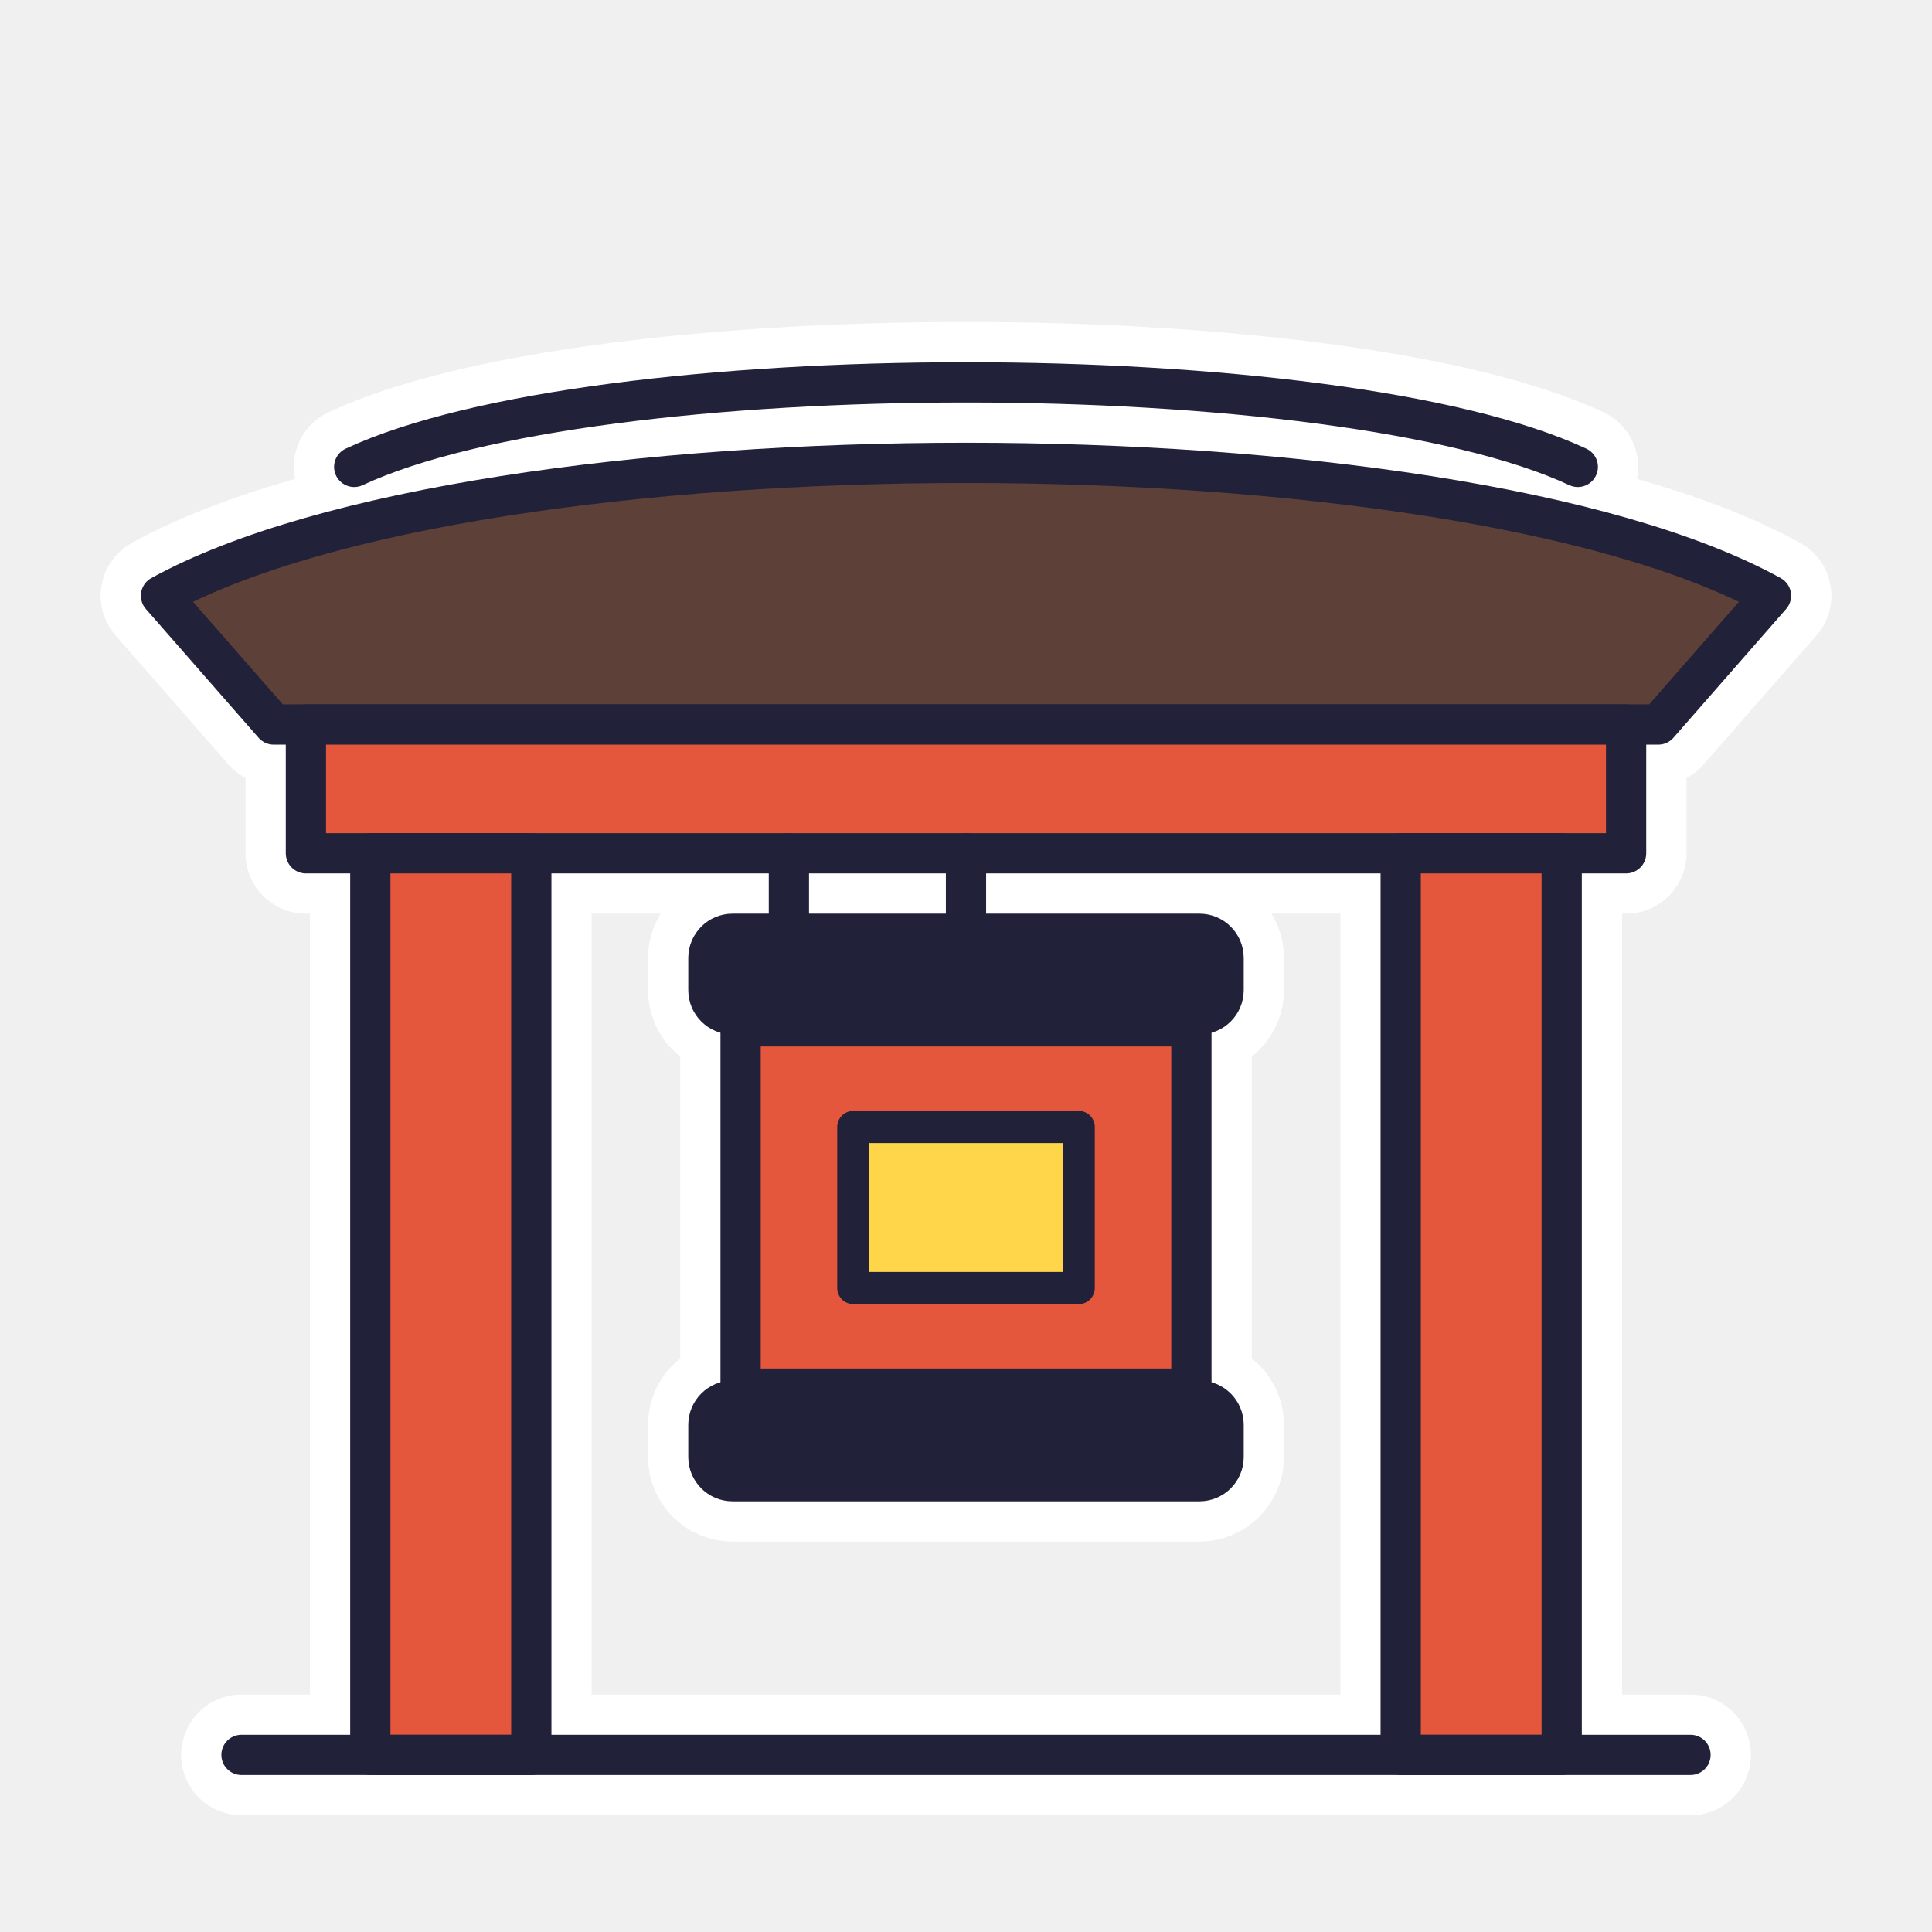
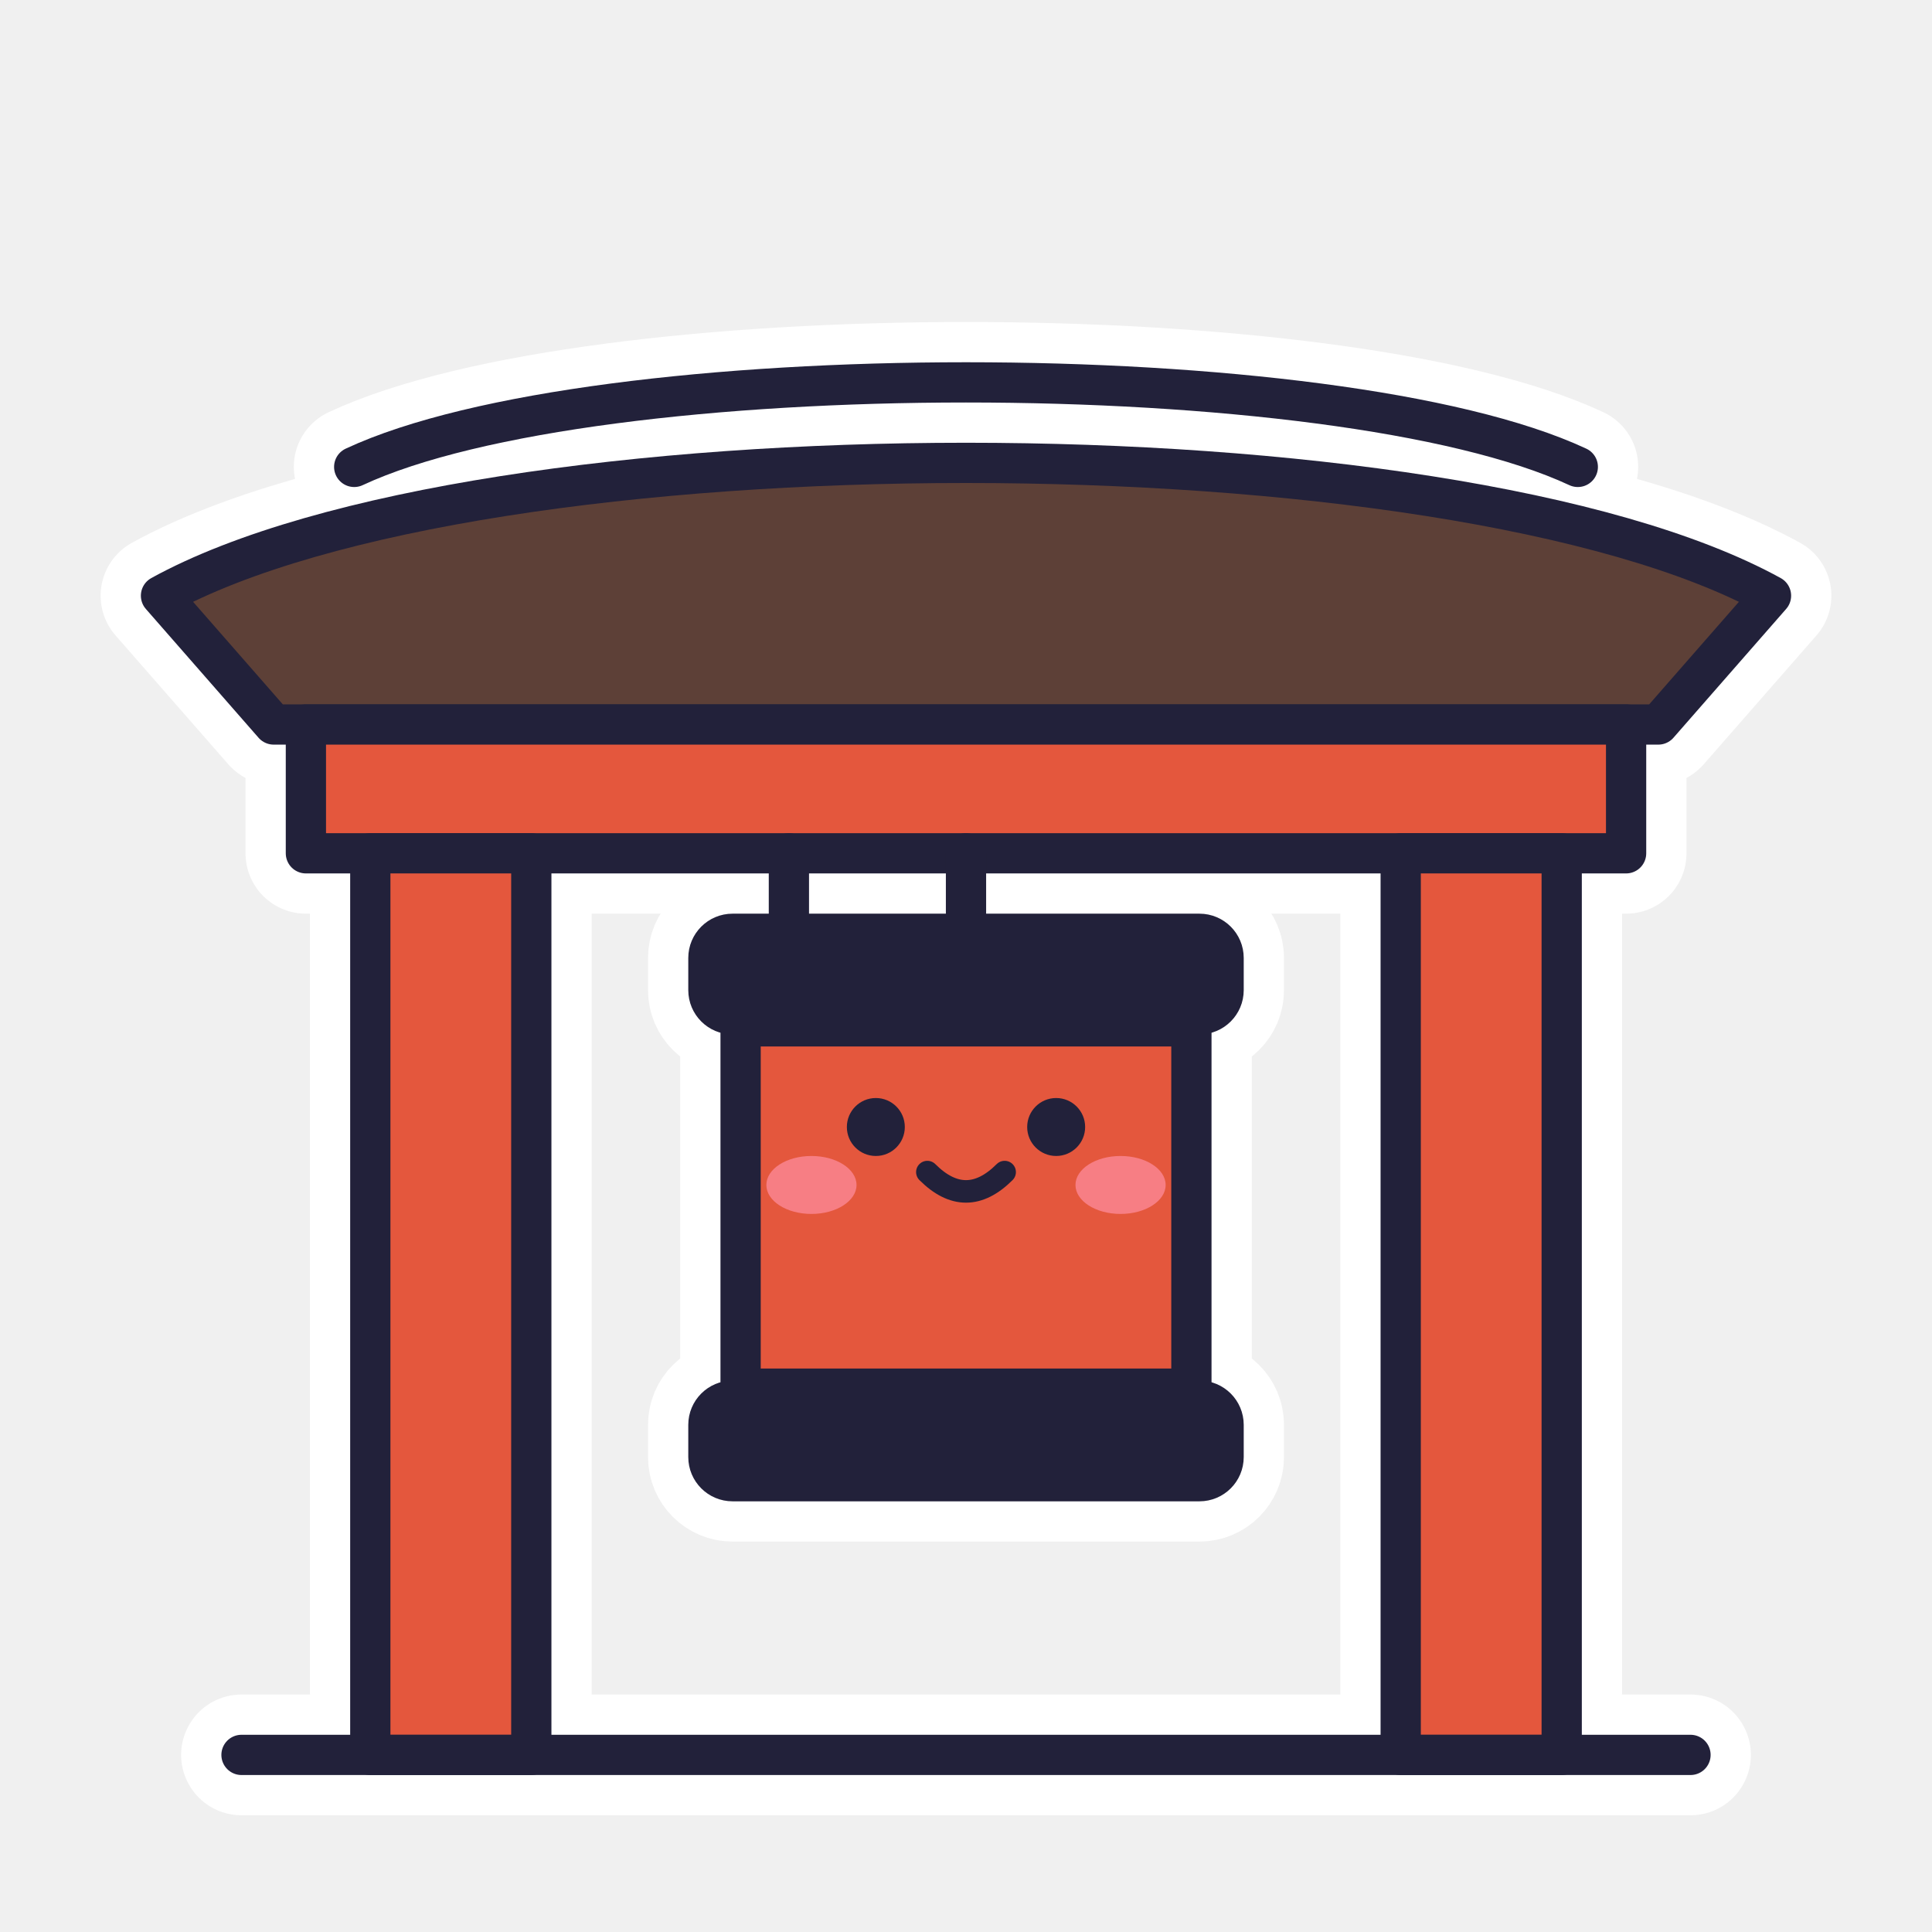
<svg xmlns="http://www.w3.org/2000/svg" viewBox="0 0 240 240" aria-hidden="true">
  <g fill="#fff" stroke="#fff" stroke-width="15" stroke-linejoin="round" stroke-linecap="round">
    <path d="M20 74c40-22 160-22 200 0l-14 16H34z" opacity="1" />
    <path d="M44 58c30-14 122-14 152 0" opacity="1" />
    <rect x="38" y="90" width="164" height="16" opacity="1" />
    <rect x="46" y="106" width="20" height="112" opacity="1" />
    <rect x="174" y="106" width="20" height="112" opacity="1" />
    <path d="M98 106v8" opacity="1" />
    <path d="M120 106v10" opacity="1" />
    <path d="M92 124c0-8 56-8 56 0v52c0 8-56 8-56 0z" opacity="1" />
    <path d="M92 128h56M92 172h56" opacity="1" />
    <rect x="88" y="116" width="64" height="10" rx="3" opacity="1" />
    <rect x="88" y="174" width="64" height="10" rx="3" opacity="1" />
    <path d="M106 140h28v20h-28z" opacity="1" />
    <path d="M30 218h180" opacity="1" />
  </g>
  <g stroke="#22213A" stroke-width="5" stroke-linejoin="round" stroke-linecap="round">
    <path d="M20 74c40-22 160-22 200 0l-14 16H34z" fill="#5D4037" />
    <path d="M44 58c30-14 122-14 152 0" fill="none" />
    <rect x="38" y="90" width="164" height="16" fill="#E4573D" />
    <rect x="46" y="106" width="20" height="112" fill="#E4573D" />
    <rect x="174" y="106" width="20" height="112" fill="#E4573D" />
    <path d="M98 106v8" fill="none" />
    <path d="M120 106v10" fill="none" />
    <path d="M92 124c0-8 56-8 56 0v52c0 8-56 8-56 0z" fill="#E4573D" />
    <path d="M92 128h56M92 172h56" fill="none" stroke-width="4" />
    <rect x="88" y="116" width="64" height="10" rx="3" fill="#22213A" />
    <rect x="88" y="174" width="64" height="10" rx="3" fill="#22213A" />
-     <path d="M106 140h28v20h-28z" fill="#FFD54A" stroke-width="4" />
    <path d="M30 218h180" fill="none" />
+     <circle cx="108.8" cy="140" r="3.6" fill="#22213A" stroke="none" />
+     <circle cx="131.2" cy="140" r="3.6" fill="#22213A" stroke="none" />
+     <ellipse cx="100.8" cy="147.2" rx="5.6" ry="3.6" fill="#FF8FA3" stroke="none" opacity=".7" />
+     <ellipse cx="139.2" cy="147.2" rx="5.6" ry="3.6" fill="#FF8FA3" stroke="none" opacity=".7" />
+     <path d="M115.2 145.6q4.8 4.8 9.6 0" fill="none" stroke-width="2.8" />
  </g>
</svg>
